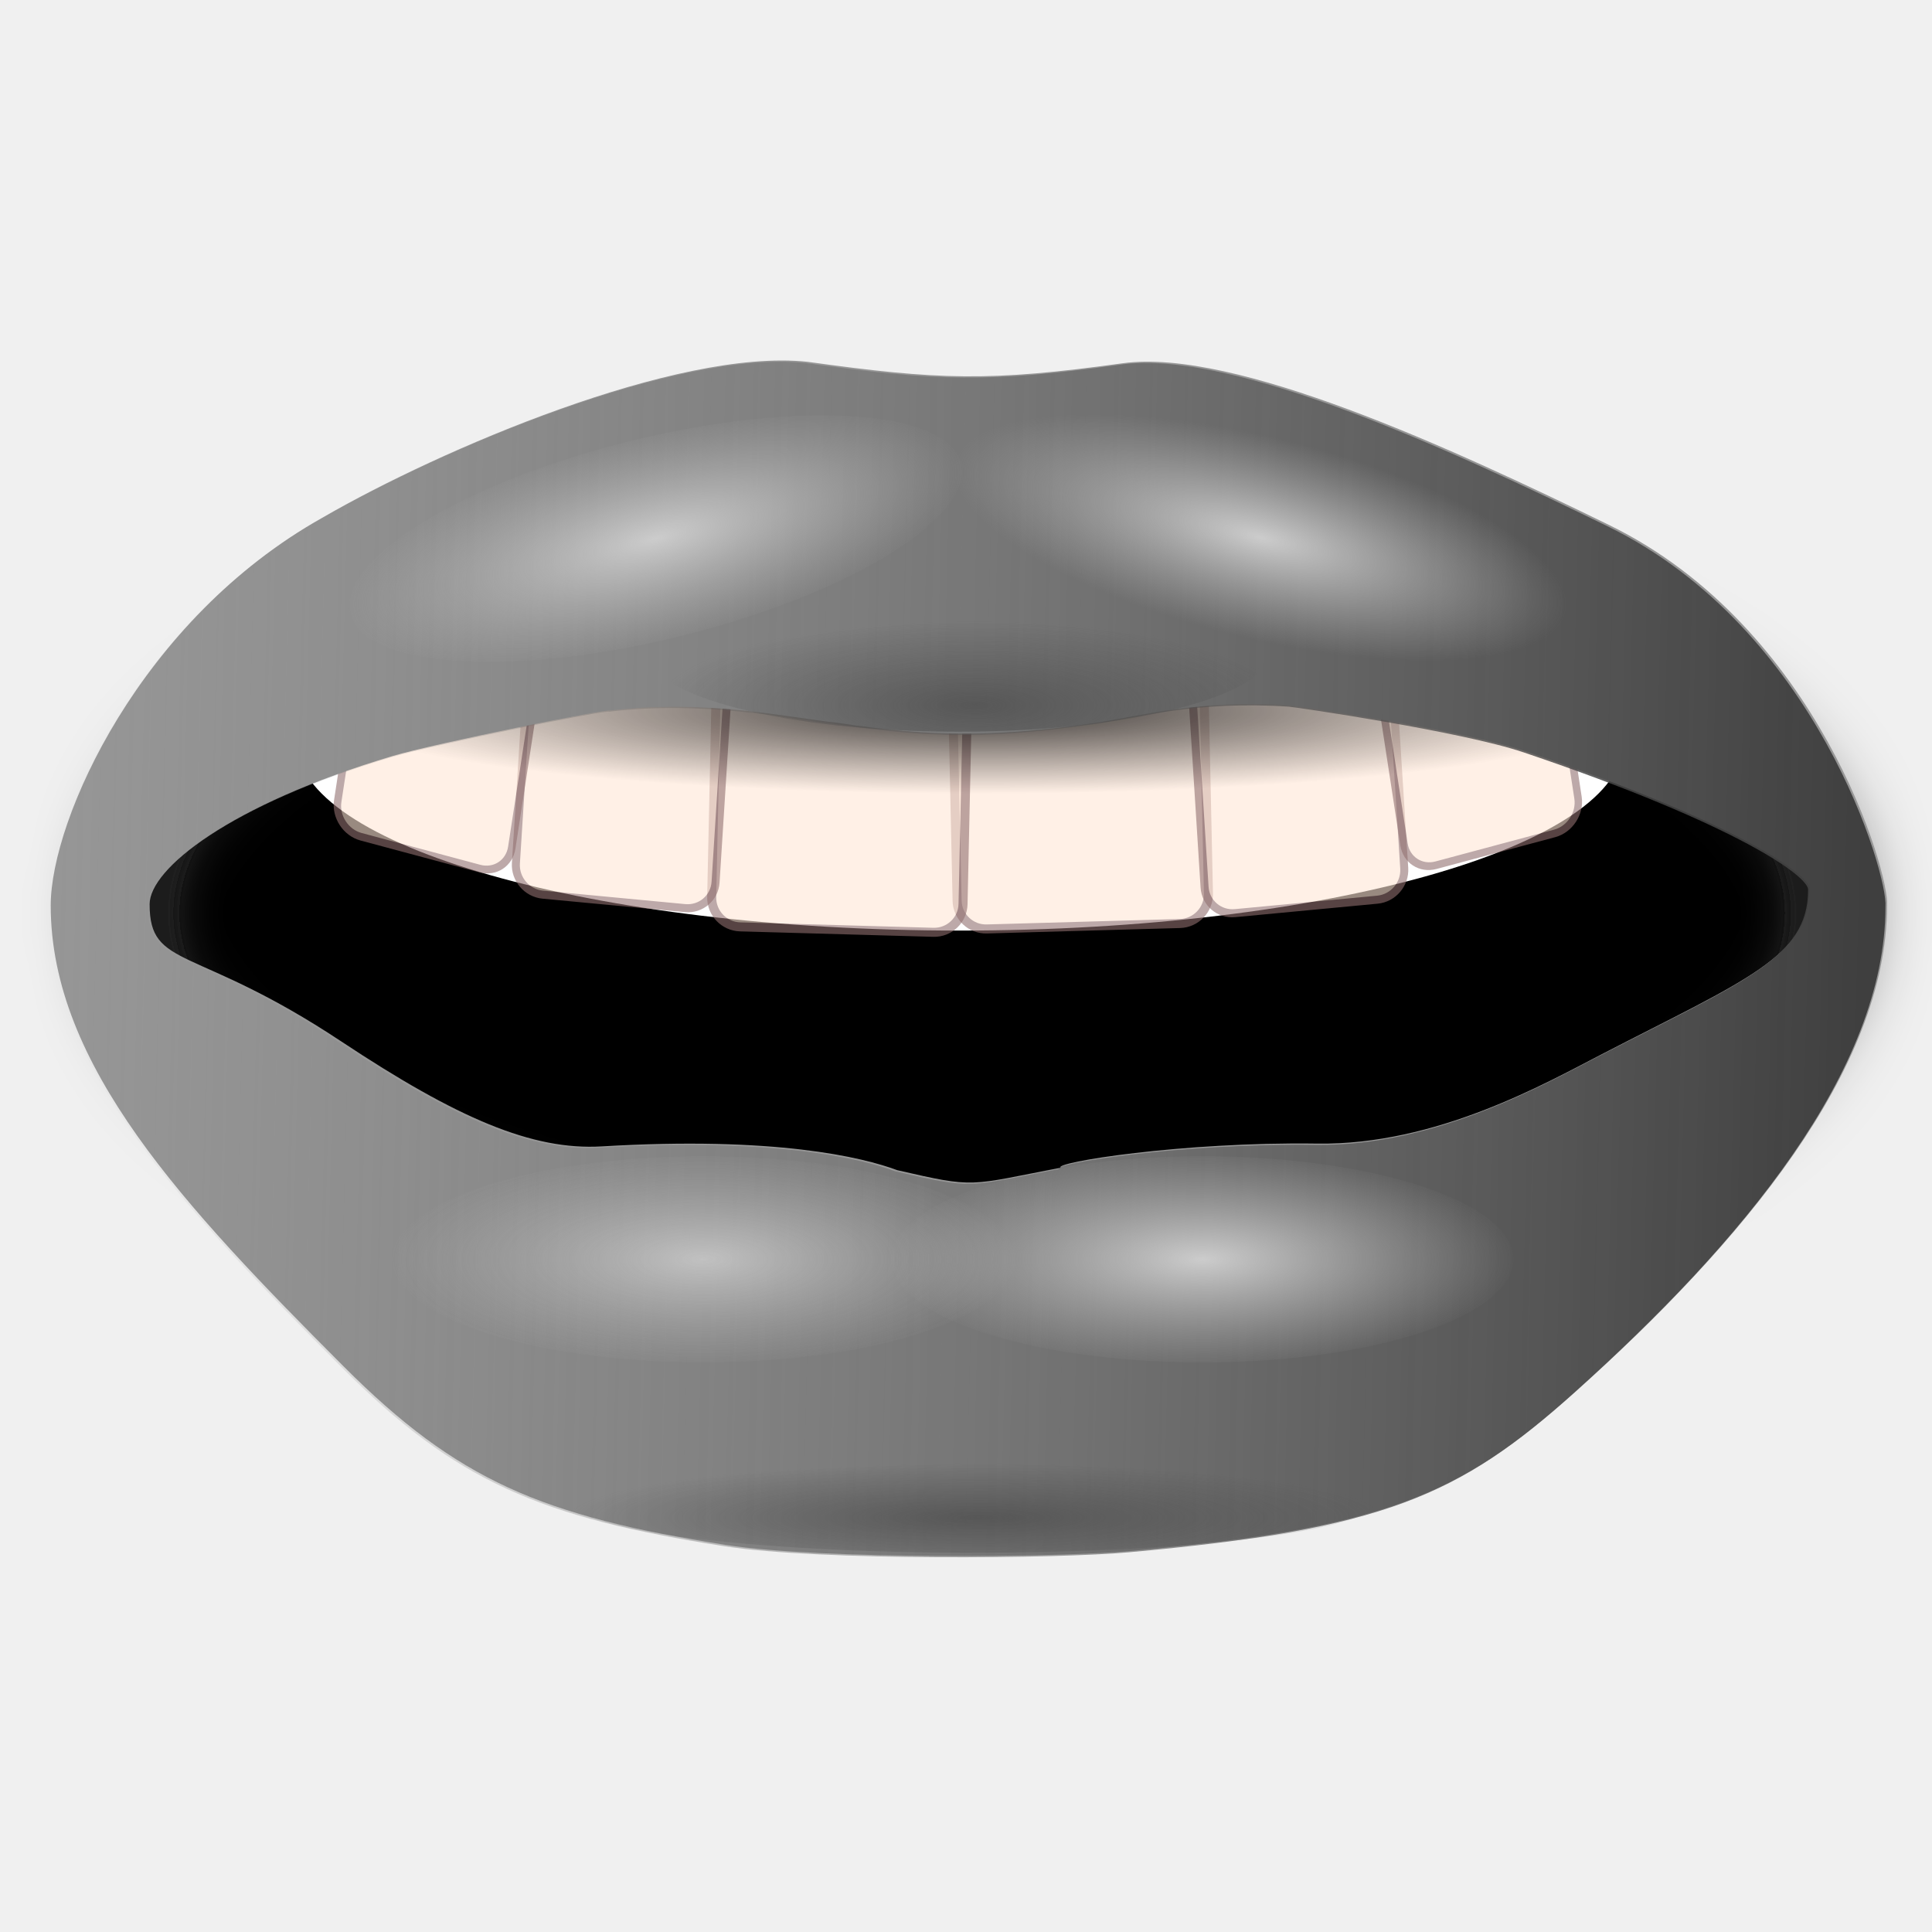
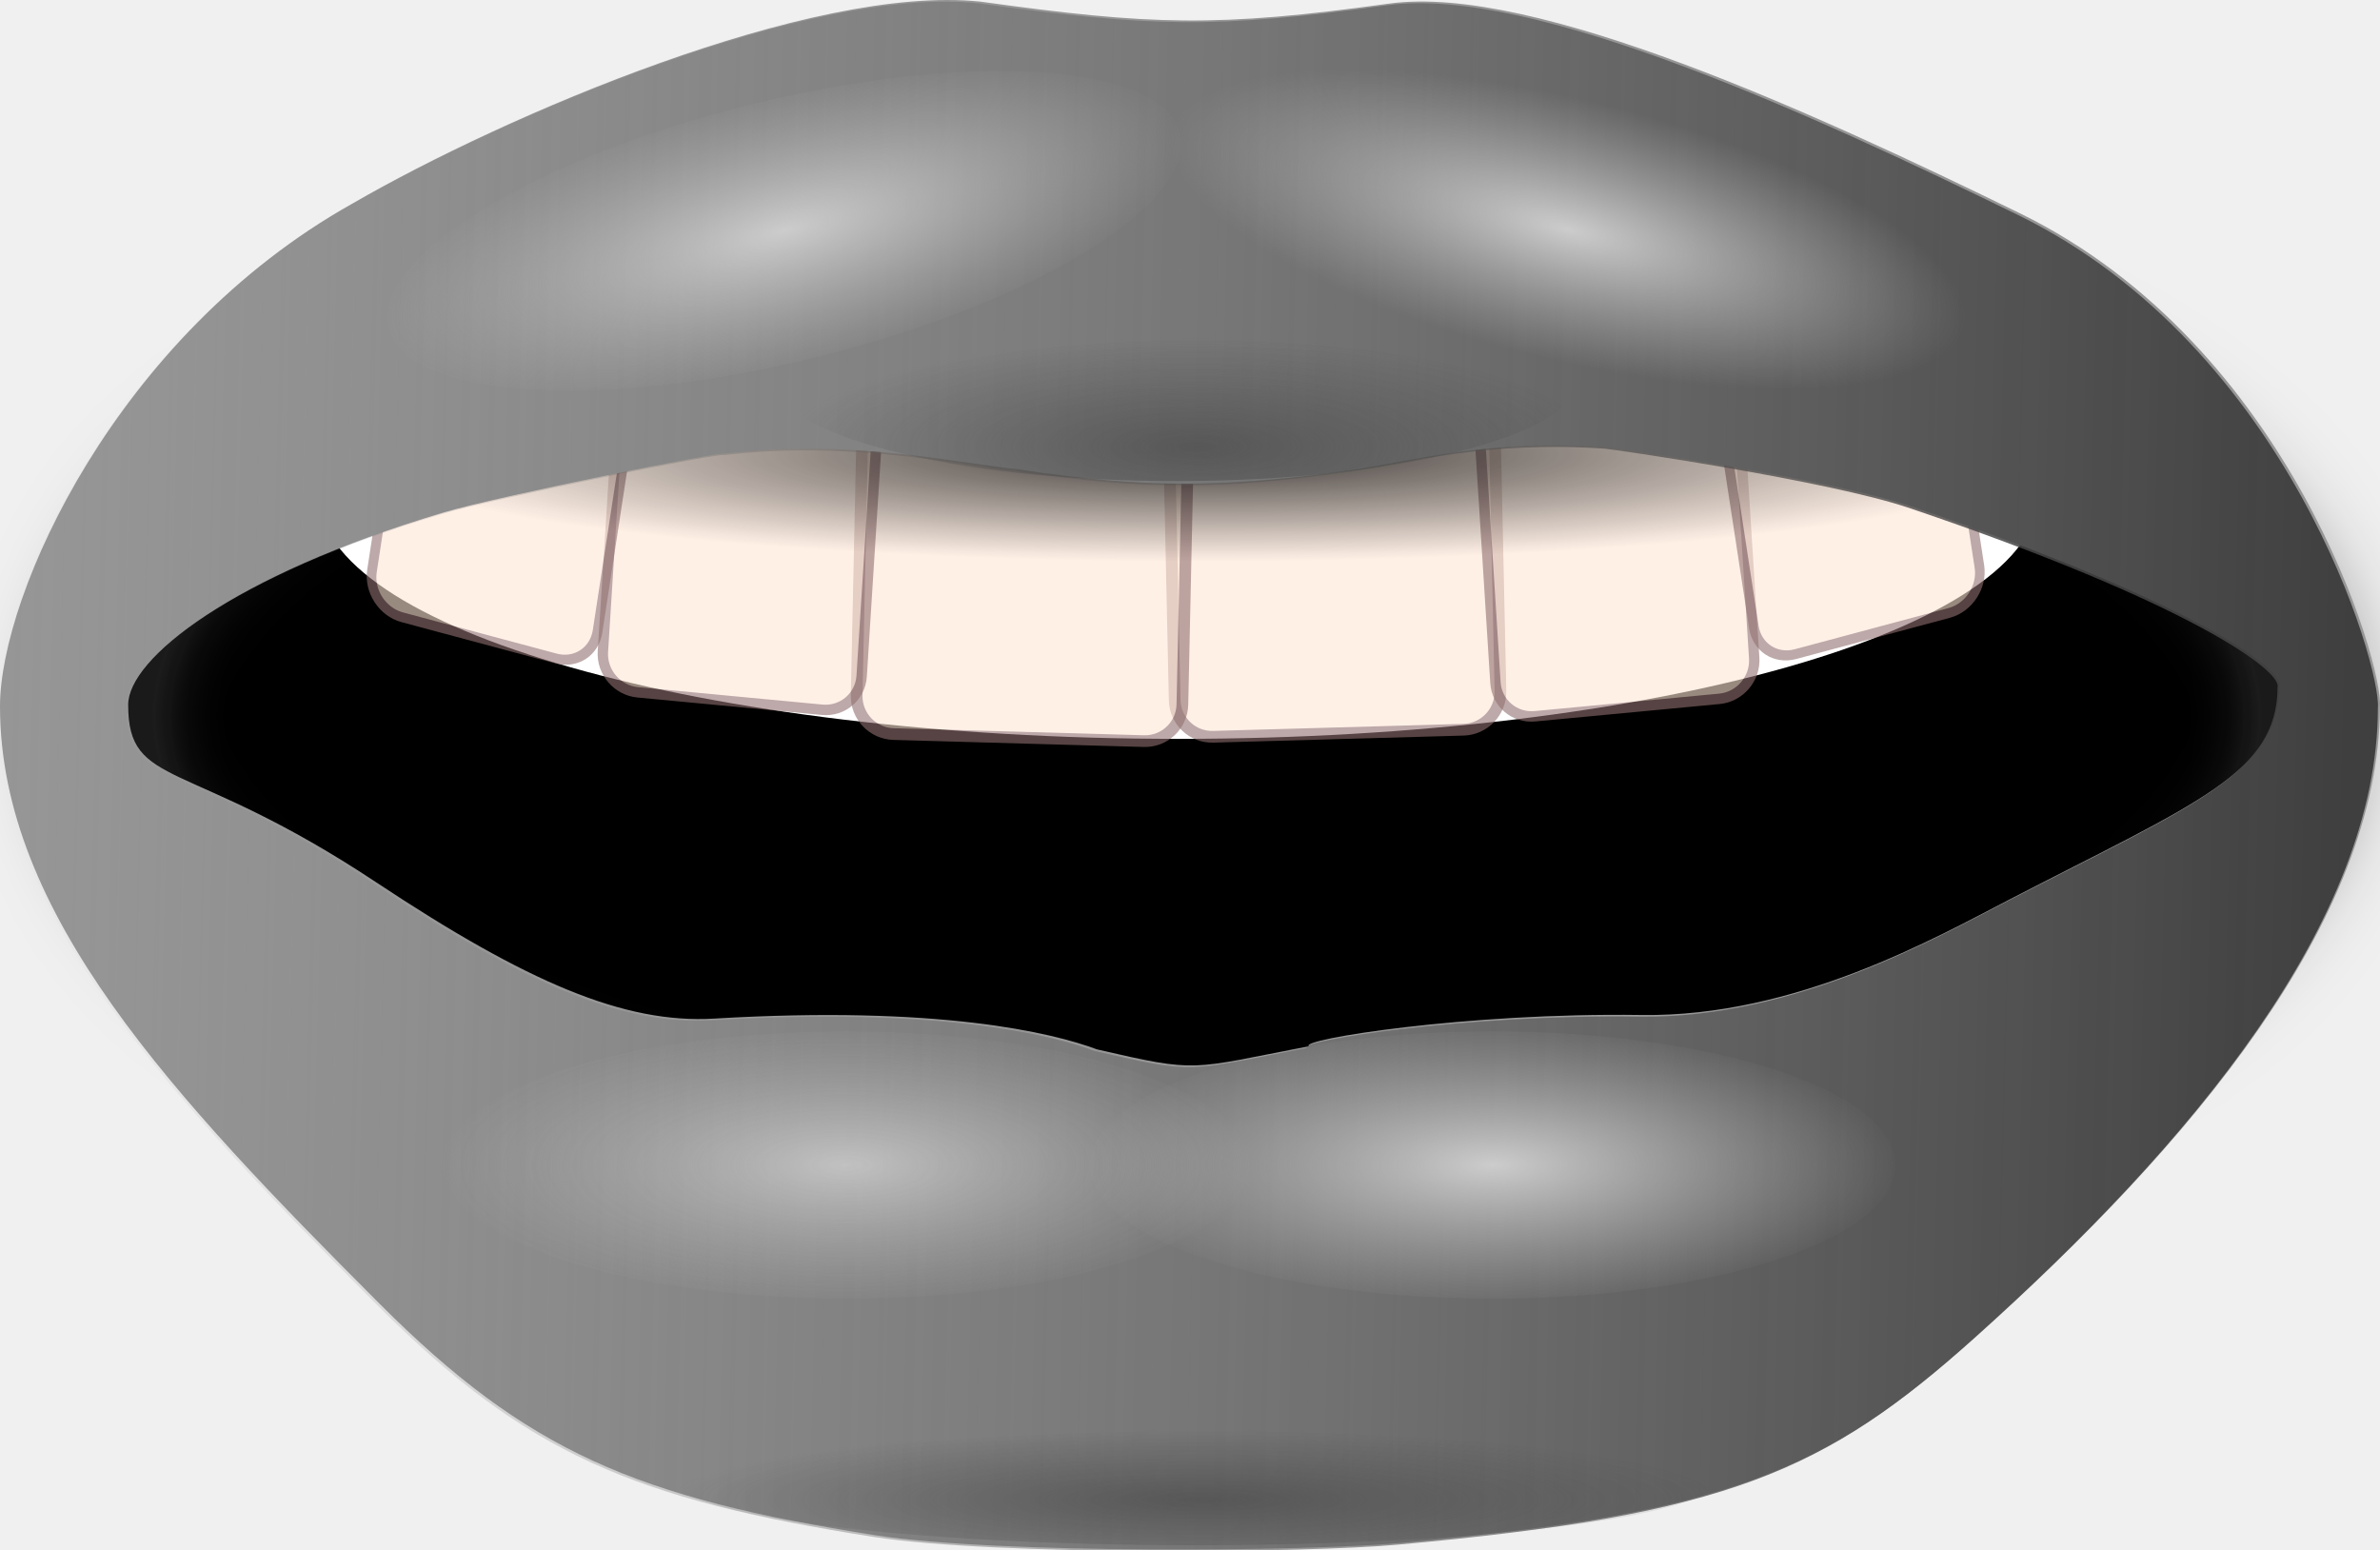
- <svg xmlns="http://www.w3.org/2000/svg" xmlns:xlink="http://www.w3.org/1999/xlink" width="300" height="300" id="svg2" version="1.0">
+ <svg xmlns="http://www.w3.org/2000/svg" xmlns:xlink="http://www.w3.org/1999/xlink" width="285.153" height="185.629" id="svg2" version="1.0">
  <defs id="defs4">
    <linearGradient id="linearGradient4064">
      <stop style="stop-color:#000000;stop-opacity:1;" offset="0" id="stop4066" />
      <stop style="stop-color:#000000;stop-opacity:0;" offset="1" id="stop4068" />
    </linearGradient>
    <linearGradient id="linearGradient4053">
      <stop style="stop-color:#000000;stop-opacity:1;" offset="0" id="stop4055" />
      <stop style="stop-color:#000000;stop-opacity:0;" offset="1" id="stop4057" />
    </linearGradient>
    <linearGradient id="linearGradient5242">
      <stop style="stop-color:#3f3f3f;stop-opacity:1;" offset="0" id="stop5244" />
      <stop style="stop-color:#747474;stop-opacity:0;" offset="1" id="stop5246" />
    </linearGradient>
    <linearGradient id="linearGradient5101">
      <stop style="stop-color:#4d4d4d;stop-opacity:1;" offset="0" id="stop5103" />
      <stop style="stop-color:#4d4d4d;stop-opacity:0;" offset="1" id="stop5105" />
    </linearGradient>
    <linearGradient id="linearGradient5093">
      <stop style="stop-color:#4d4d4d;stop-opacity:1;" offset="0" id="stop5095" />
      <stop style="stop-color:#4d4d4d;stop-opacity:0;" offset="1" id="stop5097" />
    </linearGradient>
    <linearGradient id="linearGradient3902">
      <stop style="stop-color:#b3b3b3;stop-opacity:1;" offset="0" id="stop3904" />
      <stop style="stop-color:#b3b3b3;stop-opacity:0;" offset="1" id="stop3906" />
    </linearGradient>
    <linearGradient id="linearGradient3894">
      <stop style="stop-color:#b3b3b3;stop-opacity:1;" offset="0" id="stop3896" />
      <stop style="stop-color:#b3b3b3;stop-opacity:0;" offset="1" id="stop3898" />
    </linearGradient>
    <linearGradient id="linearGradient3832">
      <stop style="stop-color:#cccccc;stop-opacity:1;" offset="0" id="stop3834" />
      <stop style="stop-color:#cccccc;stop-opacity:0;" offset="1" id="stop3836" />
    </linearGradient>
    <linearGradient id="linearGradient1105">
      <stop style="stop-color:#000000;stop-opacity:0" offset="0" id="stop1107" />
      <stop style="stop-color:#000000;stop-opacity:0;" offset="1" id="stop1109" />
    </linearGradient>
    <linearGradient id="linearGradient839">
      <stop id="stop841" offset="0" style="stop-color:#000000;stop-opacity:1;" />
      <stop style="stop-color:#404040;stop-opacity:0.749;" offset="0.5" id="stop857" />
      <stop style="stop-color:#808080;stop-opacity:0.498;" offset="1" id="stop849" />
    </linearGradient>
    <radialGradient gradientUnits="userSpaceOnUse" gradientTransform="matrix(1,0,0,0.4868744,0,58.73829)" r="74.286" fy="216.786" fx="146.429" cy="216.786" cx="146.429" id="radialGradient845-1" xlink:href="#linearGradient839-7" />
    <linearGradient id="linearGradient839-7">
      <stop id="stop841-4" offset="0" style="stop-color:#000000;stop-opacity:1;" />
      <stop style="stop-color:#404040;stop-opacity:0.749;" offset="0.5" id="stop857-0" />
      <stop style="stop-color:#808080;stop-opacity:0.498;" offset="1" id="stop849-9" />
    </linearGradient>
-     <filter id="filter981">
+     <filter id="filter981" color-interpolation-filters="sRGB">
      <feGaussianBlur id="feGaussianBlur983" stdDeviation="5" result="result1" />
-       <feComposite id="feComposite985" in="SourceGraphic" operator="arithmetic" result="result2" k1="0.4" k3="0.8" k2="0" in2="result1" />
+       <feComposite id="feComposite985" in="SourceGraphic" operator="arithmetic" result="result2" k1="0.4" k3="0.8" k2="0" in2="result1" k4="0" />
    </filter>
    <radialGradient xlink:href="#linearGradient961-8" id="radialGradient967-8" cx="52.282" cy="54.772" fx="52.282" fy="54.772" r="16.183" gradientTransform="matrix(1,0,0,0.8974359,0,5.617622)" gradientUnits="userSpaceOnUse" />
    <linearGradient id="linearGradient961-8">
      <stop style="stop-color:#ff0000;stop-opacity:1;" offset="0" id="stop963-2" />
      <stop style="stop-color:#ff0000;stop-opacity:0;" offset="1" id="stop965-4" />
    </linearGradient>
    <filter color-interpolation-filters="sRGB" id="filter981-5">
      <feGaussianBlur id="feGaussianBlur983-5" stdDeviation="5" result="result1" />
-       <feComposite id="feComposite985-1" in="SourceGraphic" operator="arithmetic" result="fbSourceGraphic" k1="0.4" k3="0.8" k2="0" in2="result1" />
+       <feComposite id="feComposite985-1" in="SourceGraphic" operator="arithmetic" result="fbSourceGraphic" k1="0.4" k3="0.8" k2="0" in2="result1" k4="0" />
      <feColorMatrix result="fbSourceGraphicAlpha" in="fbSourceGraphic" values="0 0 0 -1 0 0 0 0 -1 0 0 0 0 -1 0 0 0 0 1 0" id="feColorMatrix1034" />
      <feGaussianBlur id="feGaussianBlur1036" stdDeviation="5" result="result1" in="fbSourceGraphic" />
-       <feComposite id="feComposite1038" in="fbSourceGraphic" operator="arithmetic" result="result2" k1="0.4" k3="0.8" k2="0" in2="result1" />
+       <feComposite id="feComposite1038" in="fbSourceGraphic" operator="arithmetic" result="result2" k1="0.4" k3="0.8" k2="0" in2="result1" k4="0" />
    </filter>
    <radialGradient r="16.183" fy="54.772" fx="52.282" cy="54.772" cx="52.282" gradientTransform="matrix(1,0,0,0.8974359,0,5.617622)" gradientUnits="userSpaceOnUse" id="radialGradient1007-0" xlink:href="#linearGradient961-8-9" />
    <linearGradient id="linearGradient961-8-9">
      <stop style="stop-color:#ff0000;stop-opacity:1;" offset="0" id="stop963-2-4" />
      <stop style="stop-color:#ff0000;stop-opacity:0;" offset="1" id="stop965-4-8" />
    </linearGradient>
    <filter color-interpolation-filters="sRGB" id="filter981-5-8">
      <feGaussianBlur id="feGaussianBlur983-5-2" stdDeviation="5" result="result1" />
-       <feComposite id="feComposite985-1-4" in="SourceGraphic" operator="arithmetic" result="fbSourceGraphic" k1="0.4" k3="0.8" k2="0" in2="result1" />
+       <feComposite id="feComposite985-1-4" in="SourceGraphic" operator="arithmetic" result="fbSourceGraphic" k1="0.4" k3="0.8" k2="0" in2="result1" k4="0" />
      <feColorMatrix result="fbSourceGraphicAlpha" in="fbSourceGraphic" values="0 0 0 -1 0 0 0 0 -1 0 0 0 0 -1 0 0 0 0 1 0" id="feColorMatrix1034-5" />
      <feGaussianBlur id="feGaussianBlur1036-5" stdDeviation="5" result="result1" in="fbSourceGraphic" />
-       <feComposite id="feComposite1038-1" in="fbSourceGraphic" operator="arithmetic" result="result2" k1="0.4" k3="0.8" k2="0" in2="result1" />
+       <feComposite id="feComposite1038-1" in="fbSourceGraphic" operator="arithmetic" result="result2" k1="0.4" k3="0.8" k2="0" in2="result1" k4="0" />
    </filter>
    <radialGradient xlink:href="#linearGradient961-1" id="radialGradient967-7" cx="52.282" cy="54.772" fx="52.282" fy="54.772" r="16.183" gradientTransform="matrix(1,0,0,0.8974359,0,5.617622)" gradientUnits="userSpaceOnUse" />
    <linearGradient id="linearGradient961-1">
      <stop style="stop-color:#ff0000;stop-opacity:1;" offset="0" id="stop963-1" />
      <stop style="stop-color:#ff0000;stop-opacity:0;" offset="1" id="stop965-5" />
    </linearGradient>
    <filter color-interpolation-filters="sRGB" id="filter981-2">
      <feGaussianBlur id="feGaussianBlur983-7" stdDeviation="5" result="result1" />
-       <feComposite id="feComposite985-6" in="SourceGraphic" operator="arithmetic" result="result2" k1="0.4" k3="0.8" k2="0" in2="result1" />
-     </filter>
-     <filter id="filter144">
+       <feComposite id="feComposite985-6" in="SourceGraphic" operator="arithmetic" result="result2" k1="0.4" k3="0.8" k2="0" in2="result1" k4="0" />
+     </filter>
+     <filter id="filter144" color-interpolation-filters="sRGB">
      <feGaussianBlur id="feGaussianBlur146" result="result0" in="SourceGraphic" stdDeviation="0.5" />
-       <feComposite id="feComposite148" in2="result0" in="result0" result="result2" operator="arithmetic" k1="0.5" k2="0.3" k3="0.3" />
+       <feComposite id="feComposite148" in2="result0" in="result0" result="result2" operator="arithmetic" k1="0.5" k2="0.3" k3="0.3" k4="0" />
      <feColorMatrix id="feColorMatrix150" type="matrix" values="1 0 0 -1 0 1 0 1 -1 0 1 0 0 -1 0 -0.8 -1 0 4.4 -2.9 " in="result2" result="fbSourceGraphicAlpha" />
      <feGaussianBlur id="feGaussianBlur152" stdDeviation="0.7" in="fbSourceGraphicAlpha" result="result0" />
-       <feSpecularLighting id="feSpecularLighting154" in="result0" result="result1" lighting-color="rgb(255,255,255)" surfaceScale="8" specularConstant="1" specularExponent="15">
+       <feSpecularLighting id="feSpecularLighting154" in="result0" result="result1" lighting-color="#ffffff" surfaceScale="8" specularConstant="1" specularExponent="15">
        <feDistantLight id="feDistantLight156" elevation="50" azimuth="235" />
      </feSpecularLighting>
      <feBlend id="feBlend158" in="result2" in2="result1" result="result5" mode="screen" blend="normal" />
-       <feComposite id="feComposite160" in2="SourceGraphic" result="result4" operator="in" k2="1.5" k3="0.6" in="result5" />
+       <feComposite id="feComposite160" in2="SourceGraphic" result="result4" operator="in" in="result5" />
    </filter>
    <radialGradient xlink:href="#linearGradient1105" id="radialGradient1111" cx="72.26" cy="223.228" fx="72.26" fy="223.228" r="43.983" gradientTransform="matrix(0.3301887,0.02830189,-0.02175312,0.2537864,56.93017,177.4024)" gradientUnits="userSpaceOnUse" />
    <radialGradient xlink:href="#linearGradient1113-9" id="radialGradient1119-0" cx="77.178" cy="240.664" fx="77.178" fy="240.664" r="44.733" gradientTransform="matrix(1,0,0,0.2672124,0,176.3555)" gradientUnits="userSpaceOnUse" />
    <linearGradient id="linearGradient1113-9">
      <stop style="stop-color:#e9afaf;stop-opacity:1;" offset="0" id="stop1115-4" />
      <stop style="stop-color:#e9afaf;stop-opacity:0;" offset="1" id="stop1117-8" />
    </linearGradient>
    <radialGradient xlink:href="#linearGradient1105-2" id="radialGradient1111-8" cx="72.26" cy="223.228" fx="72.26" fy="223.228" r="43.983" gradientTransform="matrix(0.3301887,0.02830189,-0.02175312,0.2537864,56.93017,177.4024)" gradientUnits="userSpaceOnUse" />
    <linearGradient id="linearGradient1105-2">
      <stop style="stop-color:#000000;stop-opacity:0" offset="0" id="stop1107-4" />
      <stop style="stop-color:#000000;stop-opacity:0;" offset="1" id="stop1109-5" />
    </linearGradient>
    <radialGradient r="43.983" fy="223.228" fx="72.26" cy="223.228" cx="72.26" gradientTransform="matrix(0.3301887,0.02830189,-0.02175312,0.2537864,56.93017,177.4024)" gradientUnits="userSpaceOnUse" id="radialGradient1144" xlink:href="#linearGradient1105-2" />
    <radialGradient r="44.733" fy="240.664" fx="77.178" cy="240.664" cx="77.178" gradientTransform="matrix(1,0,0,0.2672124,0,176.3555)" gradientUnits="userSpaceOnUse" id="radialGradient1142-1" xlink:href="#linearGradient1113-9-7" />
    <linearGradient id="linearGradient1113-9-7">
      <stop style="stop-color:#e9afaf;stop-opacity:1;" offset="0" id="stop1115-4-1" />
      <stop style="stop-color:#e9afaf;stop-opacity:0;" offset="1" id="stop1117-8-1" />
    </linearGradient>
    <radialGradient r="43.983" fy="223.228" fx="72.26" cy="223.228" cx="72.26" gradientTransform="matrix(0.3301887,0.02830189,-0.02175312,0.2537864,56.93017,177.4024)" gradientUnits="userSpaceOnUse" id="radialGradient1144-5" xlink:href="#linearGradient1105-2-2" />
    <linearGradient id="linearGradient1105-2-2">
      <stop style="stop-color:#000000;stop-opacity:0" offset="0" id="stop1107-4-7" />
      <stop style="stop-color:#000000;stop-opacity:0;" offset="1" id="stop1109-5-6" />
    </linearGradient>
    <radialGradient r="43.983" fy="266.772" fx="77.642" cy="266.772" cx="77.642" gradientTransform="matrix(0.3301887,0.02830189,-0.02175312,0.2537864,56.93017,177.4024)" gradientUnits="userSpaceOnUse" id="radialGradient1198" xlink:href="#linearGradient1105-2-2" />
    <radialGradient r="44.733" fy="240.664" fx="77.178" cy="240.664" cx="77.178" gradientTransform="matrix(1,0,0,0.2672124,0,176.3555)" gradientUnits="userSpaceOnUse" id="radialGradient1142-4" xlink:href="#linearGradient1113-9-2" />
    <linearGradient id="linearGradient1113-9-2">
      <stop style="stop-color:#7d7d7d;stop-opacity:1;" offset="0" id="stop1115-4-3" />
      <stop style="stop-color:#e9afaf;stop-opacity:0;" offset="1" id="stop1117-8-2" />
    </linearGradient>
    <radialGradient r="43.983" fy="223.228" fx="72.26" cy="223.228" cx="72.26" gradientTransform="matrix(0.3301887,0.02830189,-0.02175312,0.2537864,56.93017,177.4024)" gradientUnits="userSpaceOnUse" id="radialGradient1144-2" xlink:href="#linearGradient1105-2-1" />
    <linearGradient id="linearGradient1105-2-1">
      <stop style="stop-color:#000000;stop-opacity:0" offset="0" id="stop1107-4-6" />
      <stop style="stop-color:#000000;stop-opacity:0;" offset="1" id="stop1109-5-8" />
    </linearGradient>
    <radialGradient r="44.733" fy="240.664" fx="77.178" cy="240.664" cx="77.178" gradientTransform="matrix(1,0,0,0.2672124,0,176.3555)" gradientUnits="userSpaceOnUse" id="radialGradient1258" xlink:href="#linearGradient1113-9-2" />
    <radialGradient r="43.983" fy="223.228" fx="72.26" cy="223.228" cx="72.26" gradientTransform="matrix(0.3301887,0.02830189,-0.02175312,0.2537864,56.93017,177.4024)" gradientUnits="userSpaceOnUse" id="radialGradient1260" xlink:href="#linearGradient1105-2-1" />
    <radialGradient r="44.733" fy="240.664" fx="77.178" cy="240.664" cx="77.178" gradientTransform="matrix(1,0,0,0.2672124,0,176.3555)" gradientUnits="userSpaceOnUse" id="radialGradient1258-7" xlink:href="#linearGradient1113-9-2-6" />
    <linearGradient id="linearGradient1113-9-2-6">
      <stop style="stop-color:#e9afaf;stop-opacity:1;" offset="0" id="stop1115-4-3-1" />
      <stop style="stop-color:#e9afaf;stop-opacity:0;" offset="1" id="stop1117-8-2-8" />
    </linearGradient>
    <radialGradient r="43.983" fy="223.228" fx="72.26" cy="223.228" cx="72.26" gradientTransform="matrix(0.3301887,0.02830189,-0.02175312,0.2537864,56.93017,177.4024)" gradientUnits="userSpaceOnUse" id="radialGradient1260-9" xlink:href="#linearGradient1105-2-1-2" />
    <linearGradient id="linearGradient1105-2-1-2">
      <stop style="stop-color:#000000;stop-opacity:0" offset="0" id="stop1107-4-6-7" />
      <stop style="stop-color:#000000;stop-opacity:0;" offset="1" id="stop1109-5-8-9" />
    </linearGradient>
    <radialGradient r="43.983" fy="223.228" fx="72.26" cy="223.228" cx="72.26" gradientTransform="matrix(0.3301887,0.02830189,-0.02175312,0.2537864,56.93017,177.4024)" gradientUnits="userSpaceOnUse" id="radialGradient1314" xlink:href="#linearGradient1105-2-1-2" />
    <radialGradient xlink:href="#linearGradient1229-3" id="radialGradient1235-4" cx="76.763" cy="265.509" fx="76.763" fy="265.509" r="44.733" gradientTransform="matrix(1,0,0,0.2672124,0,176.3555)" gradientUnits="userSpaceOnUse" />
    <linearGradient id="linearGradient1229-3">
      <stop style="stop-color:#501616;stop-opacity:1;" offset="0" id="stop1231-1" />
      <stop style="stop-color:#501616;stop-opacity:0;" offset="1" id="stop1233-2" />
    </linearGradient>
    <radialGradient r="43.983" fy="266.772" fx="77.642" cy="266.772" cx="77.642" gradientTransform="matrix(0.3301887,0.02830189,-0.02175312,0.2537864,56.93017,177.4024)" gradientUnits="userSpaceOnUse" id="radialGradient1198-3" xlink:href="#linearGradient1105-2-2-3" />
    <linearGradient id="linearGradient1105-2-2-3">
      <stop style="stop-color:#000000;stop-opacity:0" offset="0" id="stop1107-4-7-4" />
      <stop style="stop-color:#000000;stop-opacity:0;" offset="1" id="stop1109-5-6-1" />
    </linearGradient>
    <radialGradient r="43.983" fy="266.772" fx="77.642" cy="266.772" cx="77.642" gradientTransform="matrix(0.3301887,0.02830189,-0.02175312,0.2537864,56.93017,177.4024)" gradientUnits="userSpaceOnUse" id="radialGradient1368" xlink:href="#linearGradient1105-2-2-3" />
-     <filter id="filter1449" height="1.5" width="1.5" y="-0.25" x="-0.25">
+     <filter id="filter1449" height="1.5" width="1.5" y="-0.25" x="-0.25" color-interpolation-filters="sRGB">
      <feGaussianBlur id="feGaussianBlur1451" stdDeviation="5" in="SourceAlpha" result="result1" />
      <feComposite id="feComposite1453" operator="arithmetic" k2="3.2" k3="0" k1="-1" k4="-2" result="result3" in2="result1" />
      <feColorMatrix id="feColorMatrix1455" values="1 0 0 0 0 0 1 0 0 0 0 0 1 0 0 0 0 0 10 0 " result="result2" />
      <feComposite id="feComposite1457" result="fbSourceGraphic" in="SourceGraphic" operator="out" in2="result2" />
      <feGaussianBlur id="feGaussianBlur1459" in="fbSourceGraphic" stdDeviation="0.01" result="result4" />
      <feComposite id="feComposite1461" operator="out" in="fbSourceGraphic" in2="result4" result="result5" />
      <feBlend id="feBlend1463" blend="normal" mode="multiply" in="result1" in2="result5" result="result6" />
      <feBlend id="feBlend1465" blend="normal" mode="screen" in="result4" in2="result6" />
    </filter>
    <radialGradient r="44.733" fy="240.664" fx="77.178" cy="240.664" cx="77.178" gradientTransform="matrix(1,0,0,0.2672124,0,176.3555)" gradientUnits="userSpaceOnUse" id="radialGradient1258-1" xlink:href="#linearGradient1113-9-2-7" />
    <linearGradient id="linearGradient1113-9-2-7">
      <stop style="stop-color:#7d7d7d;stop-opacity:1;" offset="0" id="stop1115-4-3-4" />
      <stop style="stop-color:#e9afaf;stop-opacity:0;" offset="1" id="stop1117-8-2-0" />
    </linearGradient>
    <radialGradient r="43.983" fy="223.228" fx="72.26" cy="223.228" cx="72.26" gradientTransform="matrix(0.3301887,0.02830189,-0.02175312,0.2537864,56.93017,177.4024)" gradientUnits="userSpaceOnUse" id="radialGradient1260-94" xlink:href="#linearGradient1105-2-1-8" />
    <linearGradient id="linearGradient1105-2-1-8">
      <stop style="stop-color:#000000;stop-opacity:0" offset="0" id="stop1107-4-6-8" />
      <stop style="stop-color:#000000;stop-opacity:0;" offset="1" id="stop1109-5-8-2" />
    </linearGradient>
    <radialGradient r="44.733" fy="225.649" fx="75.492" cy="225.649" cx="75.492" gradientTransform="matrix(1,0,0,0.2672124,0,176.3555)" gradientUnits="userSpaceOnUse" id="radialGradient3799" xlink:href="#linearGradient1113-9-2-7" />
    <radialGradient r="43.983" fy="225.536" fx="71.075" cy="225.536" cx="71.075" gradientTransform="matrix(0.3301887,0.02830189,-0.02175312,0.2537864,56.93017,177.4024)" gradientUnits="userSpaceOnUse" id="radialGradient3801" xlink:href="#linearGradient1105-2-1-8" />
    <radialGradient xlink:href="#linearGradient3832" id="radialGradient3838" cx="77.178" cy="240.664" fx="77.178" fy="240.664" r="44.733" gradientTransform="matrix(1,0,0,0.2672124,0,176.3555)" gradientUnits="userSpaceOnUse" />
    <radialGradient xlink:href="#linearGradient3832-5" id="radialGradient3838-5" cx="77.178" cy="240.664" fx="77.178" fy="240.664" r="44.733" gradientTransform="matrix(1,0,0,0.2672124,0,176.3555)" gradientUnits="userSpaceOnUse" />
    <linearGradient id="linearGradient3832-5">
      <stop style="stop-color:#cccccc;stop-opacity:1;" offset="0" id="stop3834-1" />
      <stop style="stop-color:#cccccc;stop-opacity:0;" offset="1" id="stop3836-7" />
    </linearGradient>
    <radialGradient r="43.983" fy="223.228" fx="72.26" cy="223.228" cx="72.26" gradientTransform="matrix(0.3301887,0.02830189,-0.02175312,0.2537864,56.93017,177.4024)" gradientUnits="userSpaceOnUse" id="radialGradient1314-1" xlink:href="#linearGradient1105-2-1-2-1" />
    <linearGradient id="linearGradient1105-2-1-2-1">
      <stop style="stop-color:#000000;stop-opacity:0" offset="0" id="stop1107-4-6-7-5" />
      <stop style="stop-color:#000000;stop-opacity:0;" offset="1" id="stop1109-5-8-9-2" />
    </linearGradient>
    <radialGradient r="44.733" fy="240.664" fx="77.178" cy="240.664" cx="77.178" gradientTransform="matrix(1,0,0,0.2672124,0,176.3555)" gradientUnits="userSpaceOnUse" id="radialGradient3861" xlink:href="#linearGradient3832-5" />
    <radialGradient r="43.983" fy="223.228" fx="72.26" cy="223.228" cx="72.26" gradientTransform="matrix(0.3301887,0.02830189,-0.02175312,0.2537864,56.93017,177.4024)" gradientUnits="userSpaceOnUse" id="radialGradient3863" xlink:href="#linearGradient1105-2-1-2-1" />
    <radialGradient xlink:href="#linearGradient3894" id="radialGradient3900" cx="77.178" cy="240.664" fx="77.178" fy="240.664" r="44.733" gradientTransform="matrix(1,0,0,0.2672124,0,176.3555)" gradientUnits="userSpaceOnUse" />
    <radialGradient xlink:href="#linearGradient3902" id="radialGradient3908" cx="77.178" cy="240.664" fx="77.178" fy="240.664" r="44.733" gradientTransform="matrix(1,0,0,0.2672124,0,176.3555)" gradientUnits="userSpaceOnUse" />
    <radialGradient xlink:href="#linearGradient5093" id="radialGradient5099" cx="77.178" cy="240.664" fx="77.178" fy="240.664" r="44.733" gradientTransform="matrix(1,0,0,0.2672124,0,176.3555)" gradientUnits="userSpaceOnUse" />
    <radialGradient xlink:href="#linearGradient5101" id="radialGradient5107" cx="77.178" cy="240.664" fx="77.178" fy="240.664" r="44.733" gradientTransform="matrix(1,0,0,0.2672124,0,176.3555)" gradientUnits="userSpaceOnUse" />
    <linearGradient id="linearGradient1229">
      <stop style="stop-color:#4d4d4d;stop-opacity:1;" offset="0" id="stop1231" />
      <stop style="stop-color:#4d4d4d;stop-opacity:0;" offset="1" id="stop1233" />
    </linearGradient>
    <radialGradient xlink:href="#linearGradient1113" id="radialGradient1119" cx="77.178" cy="240.664" fx="77.178" fy="240.664" r="44.733" gradientTransform="matrix(1,0,0,0.2672124,0,176.3555)" gradientUnits="userSpaceOnUse" />
    <linearGradient id="linearGradient1113">
      <stop style="stop-color:#cccccc;stop-opacity:1;" offset="0" id="stop1115" />
      <stop style="stop-color:#b4b4b4;stop-opacity:0;" offset="1" id="stop1117" />
    </linearGradient>
    <radialGradient xlink:href="#linearGradient1105-8" id="radialGradient1111-9" cx="72.26" cy="223.228" fx="72.26" fy="223.228" r="43.983" gradientTransform="matrix(0.3301887,0.02830189,-0.02175312,0.2537864,56.93017,177.4024)" gradientUnits="userSpaceOnUse" />
    <linearGradient id="linearGradient1105-8">
      <stop style="stop-color:#000000;stop-opacity:0" offset="0" id="stop1107-6" />
      <stop style="stop-color:#000000;stop-opacity:0;" offset="1" id="stop1109-6" />
    </linearGradient>
    <linearGradient xlink:href="#linearGradient5242-3" id="linearGradient5248-2" x1="414.919" y1="60.368" x2="140.731" y2="54.974" gradientUnits="userSpaceOnUse" />
    <linearGradient id="linearGradient5242-3">
      <stop style="stop-color:#520000;stop-opacity:0;" offset="0" id="stop5244-1" />
      <stop style="stop-color:#d40000;stop-opacity:0;" offset="1" id="stop5246-6" />
    </linearGradient>
    <linearGradient gradientTransform="translate(-22.22335,53.73953)" y2="68.667" x2="57.743" y1="112.236" x1="299.152" gradientUnits="userSpaceOnUse" id="linearGradient5267-1" xlink:href="#linearGradient5242-7" spreadMethod="pad" />
    <linearGradient id="linearGradient5242-7">
      <stop style="stop-color:#ab0000;stop-opacity:1;" offset="0" id="stop5244-4" />
      <stop style="stop-color:#ff0000;stop-opacity:0" offset="1" id="stop5246-0" />
    </linearGradient>
    <linearGradient xlink:href="#linearGradient5242" id="linearGradient3922" x1="311.182" y1="93.563" x2="31.19" y2="86.509" gradientUnits="userSpaceOnUse" gradientTransform="translate(-22.22335,53.73954)" />
    <radialGradient xlink:href="#linearGradient1229" id="radialGradient3864" cx="77.72" cy="253.965" fx="77.72" fy="253.965" r="44.733" gradientTransform="matrix(1,0,0,0.2672124,0,176.3555)" gradientUnits="userSpaceOnUse" />
    <radialGradient xlink:href="#linearGradient1229" id="radialGradient3872" cx="79.442" cy="268.725" fx="79.442" fy="268.725" r="44.733" gradientTransform="matrix(1,0,0,0.2672124,0,176.3555)" gradientUnits="userSpaceOnUse" />
    <radialGradient xlink:href="#linearGradient1113" id="radialGradient3880" cx="77.178" cy="240.664" fx="77.178" fy="240.664" r="43.983" gradientTransform="matrix(1,0,0,0.254717,0,179.3627)" gradientUnits="userSpaceOnUse" />
    <radialGradient xlink:href="#linearGradient1113" id="radialGradient3888" cx="77.178" cy="240.664" fx="77.178" fy="240.664" r="44.733" gradientTransform="matrix(1,0,0,0.2672124,0,176.3555)" gradientUnits="userSpaceOnUse" />
    <radialGradient xlink:href="#linearGradient1113" id="radialGradient3896" cx="77.178" cy="240.664" fx="77.178" fy="240.664" r="44.733" gradientTransform="matrix(1,0,0,0.2672124,0,176.3555)" gradientUnits="userSpaceOnUse" />
    <radialGradient xlink:href="#linearGradient1113" id="radialGradient3904" cx="77.178" cy="240.664" fx="77.178" fy="240.664" r="44.733" gradientTransform="matrix(1,0,0,0.2672124,0,176.3555)" gradientUnits="userSpaceOnUse" />
    <radialGradient xlink:href="#linearGradient1229-8" id="radialGradient3872-8" cx="79.442" cy="268.725" fx="79.442" fy="268.725" r="44.733" gradientTransform="matrix(1,0,0,0.2672124,0,176.3555)" gradientUnits="userSpaceOnUse" />
    <linearGradient id="linearGradient1229-8">
      <stop style="stop-color:#501616;stop-opacity:1;" offset="0" id="stop1231-12" />
      <stop style="stop-color:#501616;stop-opacity:0;" offset="1" id="stop1233-1" />
    </linearGradient>
    <radialGradient r="43.983" fy="280.534" fx="83.232" cy="280.534" cx="83.232" gradientTransform="matrix(0.330234,0.02812937,-0.0217561,0.2522393,58.0592,175.0593)" gradientUnits="userSpaceOnUse" id="radialGradient1198-6-4" xlink:href="#linearGradient1105-2-2-2-9" />
    <linearGradient id="linearGradient1105-2-2-2-9">
      <stop style="stop-color:#000000;stop-opacity:0" offset="0" id="stop1107-4-7-45-8" />
      <stop style="stop-color:#000000;stop-opacity:0;" offset="1" id="stop1109-5-6-8-2" />
    </linearGradient>
    <radialGradient r="44.733" fy="268.725" fx="79.442" cy="268.725" cx="79.442" gradientTransform="matrix(1,0,0,0.2672124,-39.39899,123.8414)" gradientUnits="userSpaceOnUse" id="radialGradient3933" xlink:href="#linearGradient1229-8" />
    <radialGradient r="43.983" fy="280.534" fx="83.232" cy="280.534" cx="83.232" gradientTransform="matrix(0.330234,0.02812937,-0.0217561,0.2522393,18.6602,122.5451)" gradientUnits="userSpaceOnUse" id="radialGradient3935" xlink:href="#linearGradient1105-2-2-2-9" />
    <radialGradient r="44.733" fy="268.725" fx="79.442" cy="268.725" cx="79.442" gradientTransform="matrix(1,0,0,0.2672124,-39.39899,123.8414)" gradientUnits="userSpaceOnUse" id="radialGradient3933-9" xlink:href="#linearGradient1229-8-8" />
    <linearGradient id="linearGradient1229-8-8">
      <stop style="stop-color:#501616;stop-opacity:1;" offset="0" id="stop1231-12-6" />
      <stop style="stop-color:#501616;stop-opacity:0;" offset="1" id="stop1233-1-6" />
    </linearGradient>
    <radialGradient r="43.983" fy="280.534" fx="83.232" cy="280.534" cx="83.232" gradientTransform="matrix(0.330234,0.02812937,-0.0217561,0.2522393,18.6602,122.5451)" gradientUnits="userSpaceOnUse" id="radialGradient3935-2" xlink:href="#linearGradient1105-2-2-2-9-3" />
    <linearGradient id="linearGradient1105-2-2-2-9-3">
      <stop style="stop-color:#000000;stop-opacity:0" offset="0" id="stop1107-4-7-45-8-8" />
      <stop style="stop-color:#000000;stop-opacity:0;" offset="1" id="stop1109-5-6-8-2-2" />
    </linearGradient>
    <radialGradient r="44.733" fy="268.725" fx="79.442" cy="268.725" cx="79.442" gradientTransform="matrix(1,0,0,0.2672124,90.5403,255.8584)" gradientUnits="userSpaceOnUse" id="radialGradient3987" xlink:href="#linearGradient1229-8-8" />
    <radialGradient r="43.983" fy="280.534" fx="83.232" cy="280.534" cx="83.232" gradientTransform="matrix(0.330234,0.02812937,-0.0217561,0.2522393,148.5995,254.5622)" gradientUnits="userSpaceOnUse" id="radialGradient3989" xlink:href="#linearGradient1105-2-2-2-9-3" />
    <radialGradient xlink:href="#linearGradient4053" id="radialGradient4059" cx="77.178" cy="240.664" fx="77.178" fy="240.664" r="44.733" gradientTransform="matrix(0.9000602,0,0,0.2684813,8.081619,157.5462)" gradientUnits="userSpaceOnUse" />
    <radialGradient xlink:href="#linearGradient4064" id="radialGradient4070" cx="77.915" cy="206.04" fx="77.915" fy="206.04" r="44.733" gradientTransform="matrix(0.8488963,0,0,0.2672124,10.64549,184.451)" gradientUnits="userSpaceOnUse" />
  </defs>
-   <g transform="translate(-22.22335,53.73953)" id="layer1" style="display:inline">
-     <path style="fill:#1a1a1a;fill-opacity:1;fill-rule:evenodd;stroke:none;filter:url(#filter1449)" id="path222" d="m 240.664,129.876 c 0,24.75 -46.536,44.813 -103.942,44.813 c -57.406,0 -103.942,-20.064 -103.942,-44.813 c 0,-24.75 46.536,-44.813 103.942,-44.813 c 57.406,0 103.942,20.064 103.942,44.813 z" transform="matrix(1.287725,0,0,1.336156,-1.334609,-85.47547)" />
-     <path transform="matrix(1.846283,0,0,3.245284,46.81242,-286.9608)" d="m 123.237,107.365 c 0,4.984 -24.987,9.025 -55.809,9.025 c -30.823,0 -55.809,-4.041 -55.809,-9.025 c 0,-4.984 24.987,-9.025 55.809,-9.025 c 30.823,0 55.809,4.041 55.809,9.025 z" id="path764" style="fill:#ffffff;fill-opacity:1;fill-rule:evenodd;stroke:none" />
+   <g transform="translate(-30.0981,-2.241614)" id="layer1" style="display:inline">
+     <path style="fill:#1a1a1a;fill-opacity:1;fill-rule:evenodd;stroke:none;filter:url(#filter1449)" id="path222" d="m 240.664,129.876 c 0,24.75 -46.536,44.813 -103.942,44.813 -57.406,0 -103.942,-20.064 -103.942,-44.813 0,-24.75 46.536,-44.813 103.942,-44.813 57.406,0 103.942,20.064 103.942,44.813 z" transform="matrix(1.287725,0,0,1.336156,-1.334609,-85.47547)" />
+     <path transform="matrix(1.846283,0,0,3.245284,46.81242,-286.9608)" d="m 123.237,107.365 c 0,4.984 -24.987,9.025 -55.809,9.025 -30.823,0 -55.809,-4.041 -55.809,-9.025 0,-4.984 24.987,-9.025 55.809,-9.025 30.823,0 55.809,4.041 55.809,9.025 z" id="path764" style="fill:#ffffff;fill-opacity:1;fill-rule:evenodd;stroke:none" />
    <rect style="opacity:0.6;fill:#ffe6d5;fill-opacity:1;fill-rule:evenodd;stroke:#916f6f;stroke-width:1.402;stroke-opacity:1" id="rect1467" width="39.043" height="40.286" x="168.934" y="55.128" ry="4.515" transform="matrix(0.9996036,-0.02815459,0.02172466,0.999764,0,0)" />
    <g id="layer3" style="display:inline" />
    <rect style="opacity:0.6;fill:#ffe6d5;fill-opacity:1;fill-rule:evenodd;stroke:#916f6f;stroke-width:1.402;stroke-opacity:1;display:inline" id="rect1467-3" width="39.043" height="40.286" x="-173.608" y="46.002" ry="4.515" transform="matrix(-0.9996036,-0.02815459,-0.02172466,0.999764,0,0)" />
    <rect style="opacity:0.6;fill:#ffe6d5;fill-opacity:1;fill-rule:evenodd;stroke:#916f6f;stroke-width:1.246;stroke-opacity:1;display:inline" id="rect1467-8" width="31.143" height="39.915" x="203.64" y="67.94" ry="4.473" transform="matrix(0.995561,-0.09411853,0.06318389,0.9980019,0,0)" />
    <rect style="opacity:0.6;fill:#ffe6d5;fill-opacity:1;fill-rule:evenodd;stroke:#916f6f;stroke-width:1.178;stroke-opacity:1;display:inline" id="rect1467-8-4" width="27.979" height="39.71" x="227.082" y="102.48" ry="4.45" transform="matrix(0.9659136,-0.2588646,0.1516511,0.9884341,0,0)" />
    <rect style="opacity:0.6;fill:#ffe6d5;fill-opacity:1;fill-rule:evenodd;stroke:#916f6f;stroke-width:1.246;stroke-opacity:1;display:inline" id="rect1467-8-7" width="31.143" height="39.915" x="-138.396" y="34.902" ry="4.473" transform="matrix(-0.995561,-0.09411853,-0.06318389,0.9980019,0,0)" />
    <rect style="opacity:0.6;fill:#ffe6d5;fill-opacity:1;fill-rule:evenodd;stroke:#916f6f;stroke-width:1.178;stroke-opacity:1;display:inline" id="rect1467-8-4-2" width="27.979" height="39.71" x="-113.004" y="13.94" ry="4.45" transform="matrix(-0.9659136,-0.2588646,-0.1516511,0.9884341,0,0)" />
-     <path style="opacity:0.76;fill:url(#radialGradient4070);fill-opacity:1;fill-rule:evenodd;stroke:none;display:inline" id="path1103-5-1-4" d="m 121.162,240.664 c 0,6.187 -19.692,11.203 -43.983,11.203 c -24.291,0 -43.983,-5.016 -43.983,-11.203 c 0,-6.187 19.692,-11.203 43.983,-11.203 c 24.291,0 43.983,5.016 43.983,11.203 z" transform="matrix(2.653432,0,0,1.076368,-29.65977,-201.1642)" />
+     <path style="opacity:0.76;fill:url(#radialGradient4070);fill-opacity:1;fill-rule:evenodd;stroke:none;display:inline" id="path1103-5-1-4" d="m 121.162,240.664 c 0,6.187 -19.692,11.203 -43.983,11.203 -24.291,0 -43.983,-5.016 -43.983,-11.203 0,-6.187 19.692,-11.203 43.983,-11.203 24.291,0 43.983,5.016 43.983,11.203 z" transform="matrix(2.653432,0,0,1.076368,-29.65977,-201.1642)" />
    <path id="path688-8-5-1" d="M 72.328,26.623 C 43.996,42.507 30.098,73.504 30.098,86.853 c 0,24.809 20.688,46.749 45.446,71.546 17.728,17.756 30.813,23.287 59.452,27.767 14.695,2.298 52.035,1.913 62.7,0.939 39.641,-3.581 51.274,-8.701 69.197,-24.773 25.869,-23.197 48.346,-49.985 48.346,-75.479 0.444,-4.777 -10.545,-43.14 -43.146,-59.067 C 247.686,15.861 213.861,0.277 196.552,2.671 175.841,5.536 168.045,5.277 147.567,2.437 127.366,0.309 90.606,16.044 72.328,26.623 z M 192.141,58.541 c 7.209,-1.088 16.274,-3.706 30.448,-2.745 1.059,0.072 26.822,3.835 36.465,7.094 33.601,11.356 44.575,19.482 44.17,21.439 0,10.443 -10.153,14.195 -32.24,25.611 -8.9,4.6 -25.753,14.169 -44.245,13.898 -20.938,-0.306 -41.191,2.958 -39.796,3.744 -14.53,2.794 -13.154,3.194 -25.407,0.378 -5.35,-1.997 -18.922,-5.293 -45.874,-3.689 -10.761,0.641 -22.42,-4.344 -40.477,-16.32 C 52.429,92.859 45.455,96.83 45.455,86.667 c 0,-5.468 12.342,-15.425 37.744,-23.013 6.451,-1.927 33.629,-7.439 33.869,-7.076 14.969,-1.803 27.65,1.132 35.166,1.909 15.42,2.359 24.958,2.147 39.908,0.053 z" style="fill:#969696;fill-opacity:1;fill-rule:evenodd;stroke:none;display:inline" />
    <path style="stroke-width:1px" d="m 129.308,82.987 13.394,-6.981" id="path329" />
  </g>
-   <g id="layer2" style="display:inline">
+   <g id="layer2" style="display:inline" transform="translate(-7.874753,-55.98115)">
    <path id="path688-8-5-1-9" d="M 49.861,80.559 C 21.528,96.444 7.631,127.441 7.631,140.79 c 0,24.809 20.688,46.749 45.446,71.546 17.728,17.756 30.813,23.287 59.452,27.767 14.695,2.298 52.035,1.913 62.7,0.939 39.641,-3.581 51.274,-8.701 69.197,-24.773 25.869,-23.197 48.346,-49.985 48.346,-75.479 0.444,-4.777 -10.545,-43.14 -43.146,-59.067 C 225.219,69.798 191.394,54.214 174.084,56.608 153.374,59.473 145.578,59.214 125.1,56.374 104.898,54.246 68.138,69.98 49.861,80.559 z M 169.674,112.477 c 7.209,-1.088 16.274,-3.706 30.448,-2.745 1.059,0.072 26.822,3.835 36.465,7.094 33.601,11.356 44.575,19.482 44.17,21.439 0,10.443 -10.153,14.195 -32.24,25.611 -8.9,4.6 -25.753,14.169 -44.245,13.898 -20.938,-0.306 -41.191,2.958 -39.796,3.744 -14.53,2.794 -13.154,3.194 -25.407,0.378 -5.35,-1.997 -18.922,-5.293 -45.874,-3.689 -10.761,0.641 -22.42,-4.344 -40.477,-16.32 -22.757,-15.093 -29.731,-11.122 -29.731,-21.285 0,-5.468 12.342,-15.425 37.744,-23.013 6.451,-1.927 33.629,-7.439 33.869,-7.076 14.969,-1.803 27.65,1.132 35.166,1.909 15.42,2.359 24.958,2.147 39.908,0.053 z" style="fill:url(#linearGradient3922);fill-opacity:1;fill-rule:evenodd;stroke:none;display:inline" />
  </g>
-   <g id="layer4" style="display:inline">
-     <path style="opacity:0.85;fill:url(#radialGradient3904);fill-opacity:1;fill-rule:evenodd;stroke:none;display:inline" id="path1103" d="m 121.162,240.664 a 43.983,11.203 0 1 1 -87.967,0 a 43.983,11.203 0 1 1 87.967,0 z" transform="matrix(1.098421,0,0,1.428944,24.42603,-148.3466)" />
-     <path style="fill:url(#radialGradient3896);fill-opacity:1;fill-rule:evenodd;stroke:none;display:inline" id="path1103-5" d="m 121.162,240.664 a 43.983,11.203 0 1 1 -87.967,0 a 43.983,11.203 0 1 1 87.967,0 z" transform="matrix(1.098421,0,0,1.428944,101.908,-148.3466)" />
-     <path style="opacity:0.76;fill:url(#radialGradient3872);fill-opacity:1;fill-rule:evenodd;stroke:none;display:inline" id="path1103-5-1" d="m 121.162,240.664 a 43.983,11.203 0 1 1 -87.967,0 a 43.983,11.203 0 1 1 87.967,0 z" transform="matrix(1.099849,0,0,1.106747,63.89862,-165.1378)" />
-     <path style="fill:url(#radialGradient3880);fill-opacity:1;fill-rule:evenodd;stroke:none;display:inline" id="path1103-5-5" d="m 121.162,240.664 a 43.983,11.203 0 1 1 -87.967,0 a 43.983,11.203 0 1 1 87.967,0 z" transform="matrix(1.080692,0.253865,-0.1976039,1.388383,159.8737,-270.2449)" />
-     <path style="fill:url(#radialGradient3888);fill-opacity:1;fill-rule:evenodd;stroke:none;display:inline" id="path1103-5-5-5" d="m 121.162,240.664 a 43.983,11.203 0 1 1 -87.967,0 a 43.983,11.203 0 1 1 87.967,0 z" transform="matrix(-1.080692,0.253865,0.1976039,1.388383,137.6382,-270.0957)" />
-     <path style="opacity:0.76;fill:url(#radialGradient3864);fill-opacity:1;fill-rule:evenodd;stroke:none;display:inline" id="path1103-5-1-1" d="m 121.162,240.664 a 43.983,11.203 0 1 1 -87.967,0 a 43.983,11.203 0 1 1 87.967,0 z" transform="matrix(1.423207,0,0,0.7116988,41.29549,61.85363)" />
+   <g id="layer4" style="display:inline" transform="translate(-7.874753,-55.98115)">
+     <path style="opacity:0.85;fill:url(#radialGradient3904);fill-opacity:1;fill-rule:evenodd;stroke:none;display:inline" id="path1103" d="m 121.162,240.664 c 0,6.187 -19.692,11.203 -43.983,11.203 -24.291,0 -43.983,-5.016 -43.983,-11.203 0,-6.187 19.692,-11.203 43.983,-11.203 24.291,0 43.983,5.016 43.983,11.203 z" transform="matrix(1.098421,0,0,1.428944,24.42603,-148.3466)" />
+     <path style="fill:url(#radialGradient3896);fill-opacity:1;fill-rule:evenodd;stroke:none;display:inline" id="path1103-5" d="m 121.162,240.664 c 0,6.187 -19.692,11.203 -43.983,11.203 -24.291,0 -43.983,-5.016 -43.983,-11.203 0,-6.187 19.692,-11.203 43.983,-11.203 24.291,0 43.983,5.016 43.983,11.203 z" transform="matrix(1.098421,0,0,1.428944,101.908,-148.3466)" />
+     <path style="opacity:0.76;fill:url(#radialGradient3872);fill-opacity:1;fill-rule:evenodd;stroke:none;display:inline" id="path1103-5-1" d="m 121.162,240.664 c 0,6.187 -19.692,11.203 -43.983,11.203 -24.291,0 -43.983,-5.016 -43.983,-11.203 0,-6.187 19.692,-11.203 43.983,-11.203 24.291,0 43.983,5.016 43.983,11.203 z" transform="matrix(1.099849,0,0,1.106747,63.89862,-165.1378)" />
+     <path style="fill:url(#radialGradient3880);fill-opacity:1;fill-rule:evenodd;stroke:none;display:inline" id="path1103-5-5" d="m 121.162,240.664 c 0,6.187 -19.692,11.203 -43.983,11.203 -24.291,0 -43.983,-5.016 -43.983,-11.203 0,-6.187 19.692,-11.203 43.983,-11.203 24.291,0 43.983,5.016 43.983,11.203 z" transform="matrix(1.080692,0.253865,-0.1976039,1.388383,159.8737,-270.2449)" />
+     <path style="fill:url(#radialGradient3888);fill-opacity:1;fill-rule:evenodd;stroke:none;display:inline" id="path1103-5-5-5" d="m 121.162,240.664 c 0,6.187 -19.692,11.203 -43.983,11.203 -24.291,0 -43.983,-5.016 -43.983,-11.203 0,-6.187 19.692,-11.203 43.983,-11.203 24.291,0 43.983,5.016 43.983,11.203 z" transform="matrix(-1.080692,0.253865,0.1976039,1.388383,137.6382,-270.0957)" />
+     <path style="opacity:0.76;fill:url(#radialGradient3864);fill-opacity:1;fill-rule:evenodd;stroke:none;display:inline" id="path1103-5-1-1" d="m 121.162,240.664 c 0,6.187 -19.692,11.203 -43.983,11.203 -24.291,0 -43.983,-5.016 -43.983,-11.203 0,-6.187 19.692,-11.203 43.983,-11.203 24.291,0 43.983,5.016 43.983,11.203 z" transform="matrix(1.423207,0,0,0.7116988,41.29549,61.85363)" />
  </g>
</svg>
